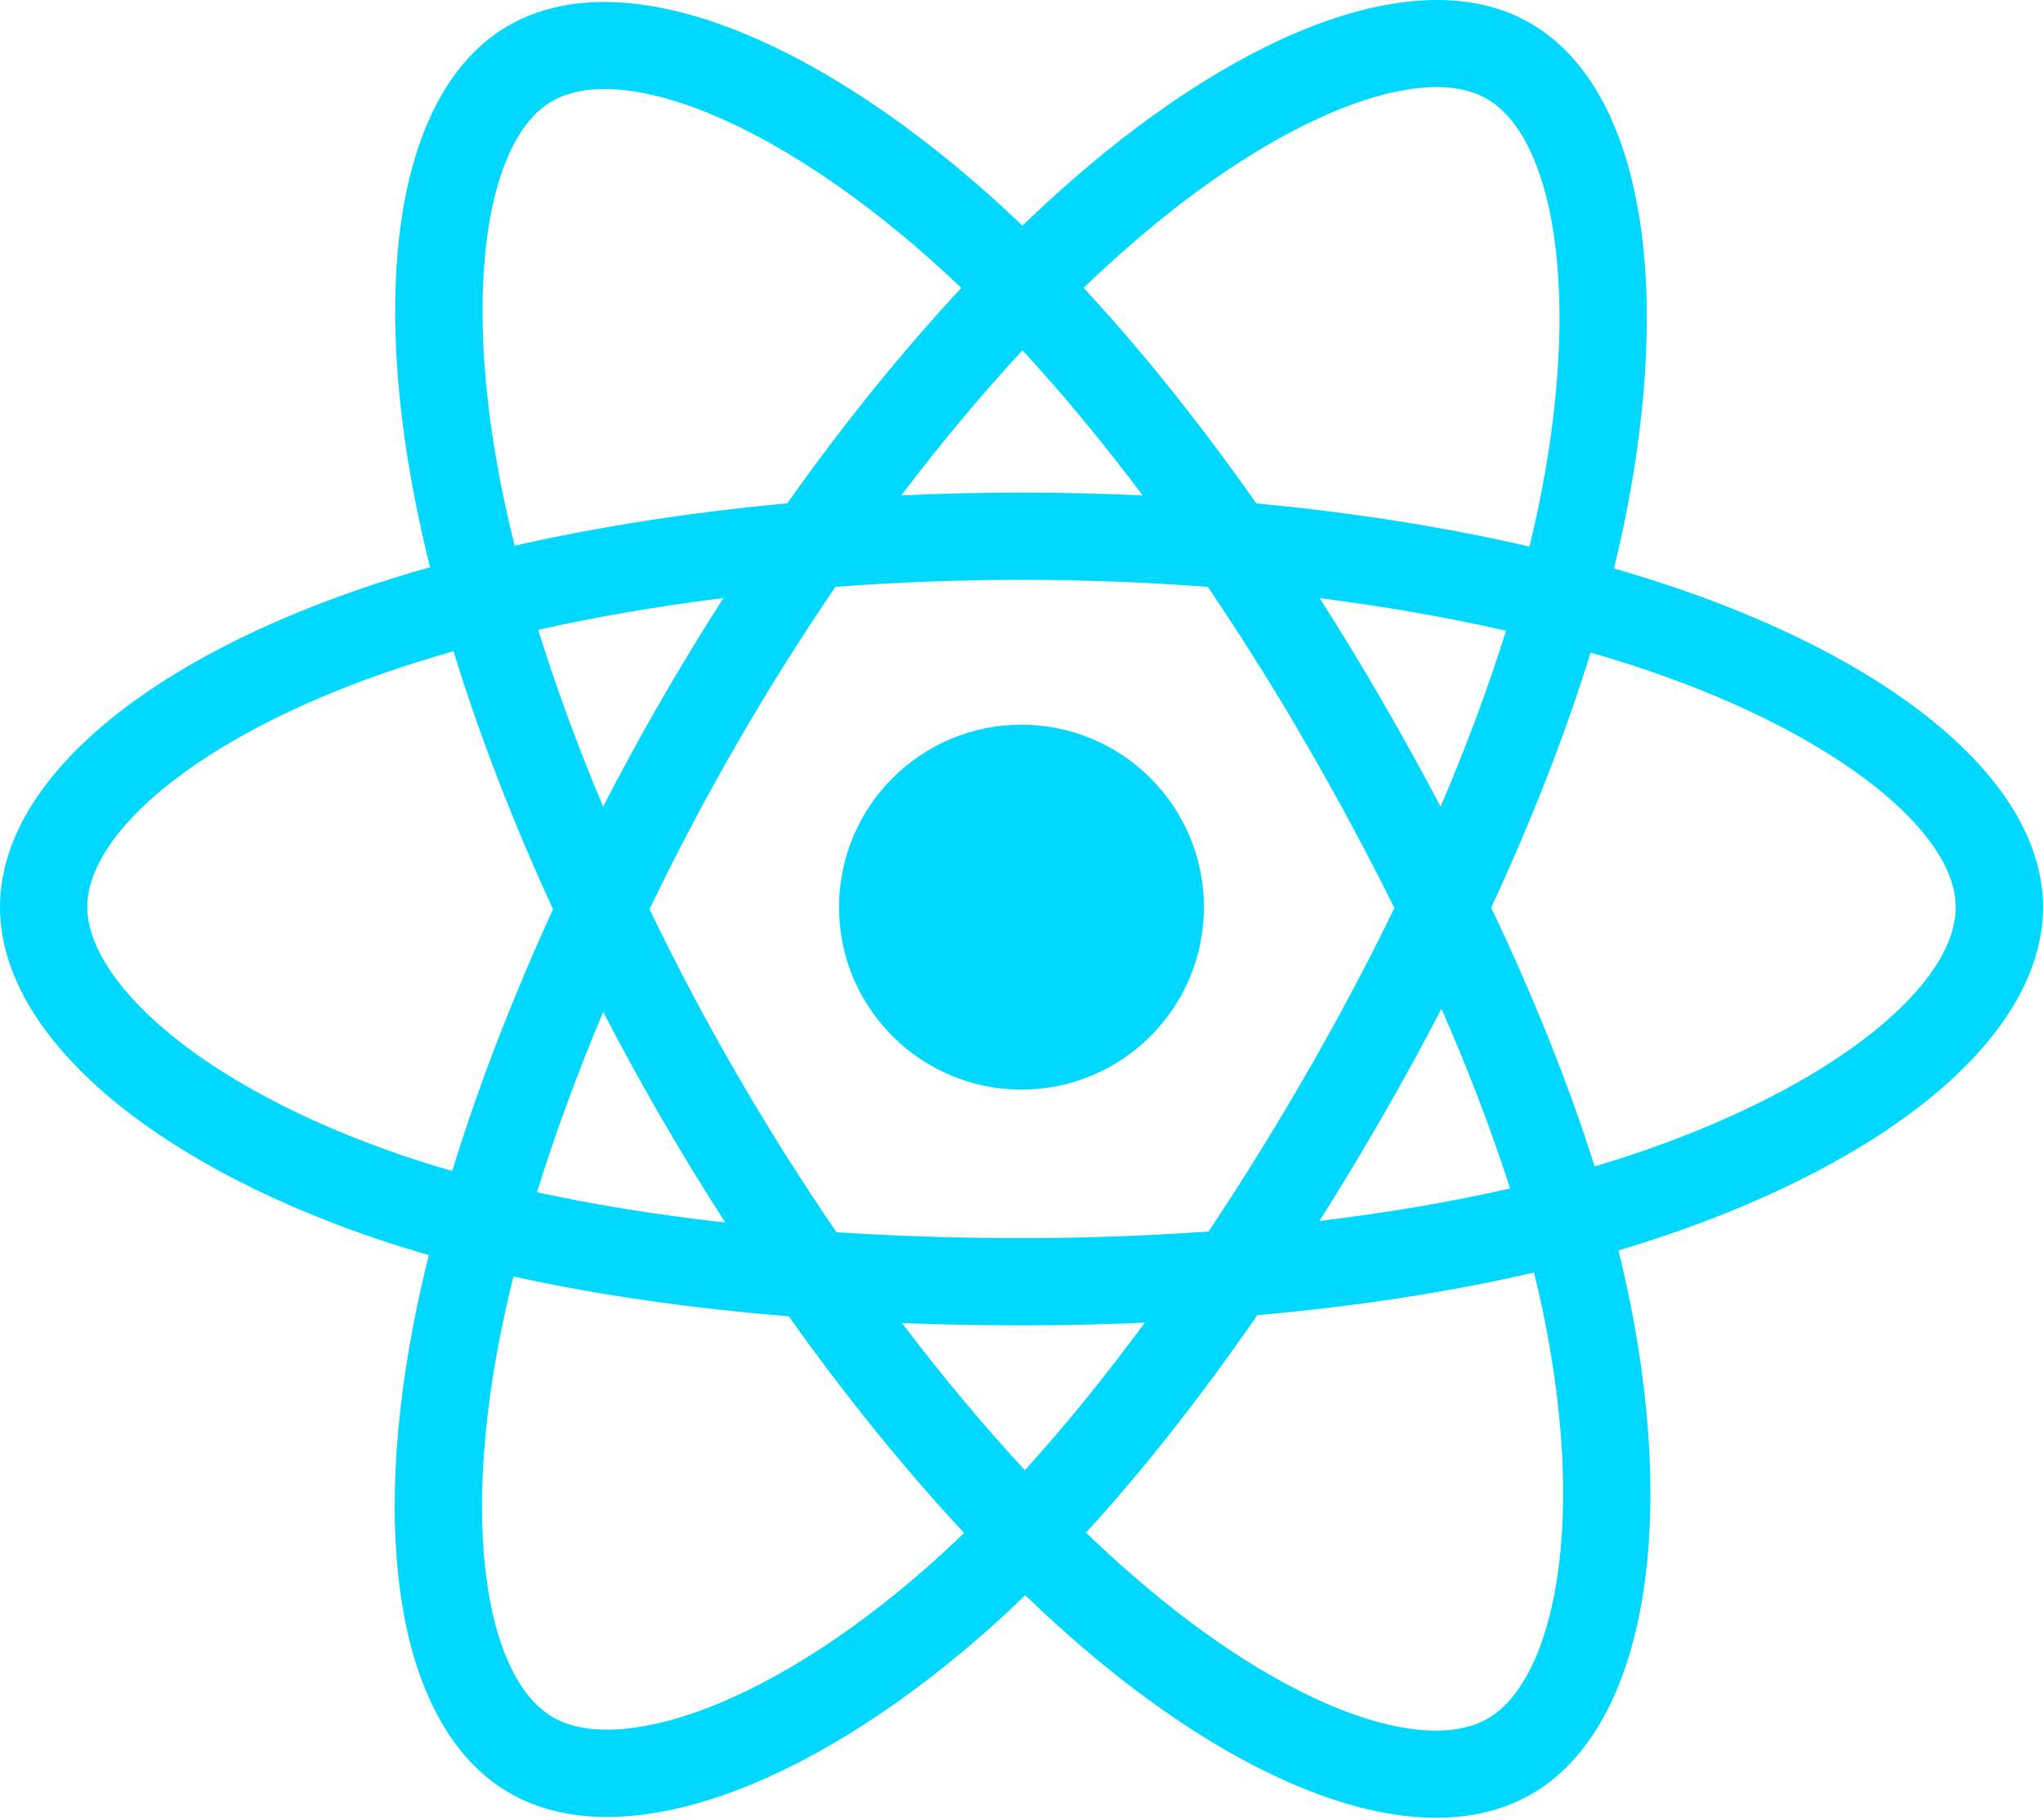
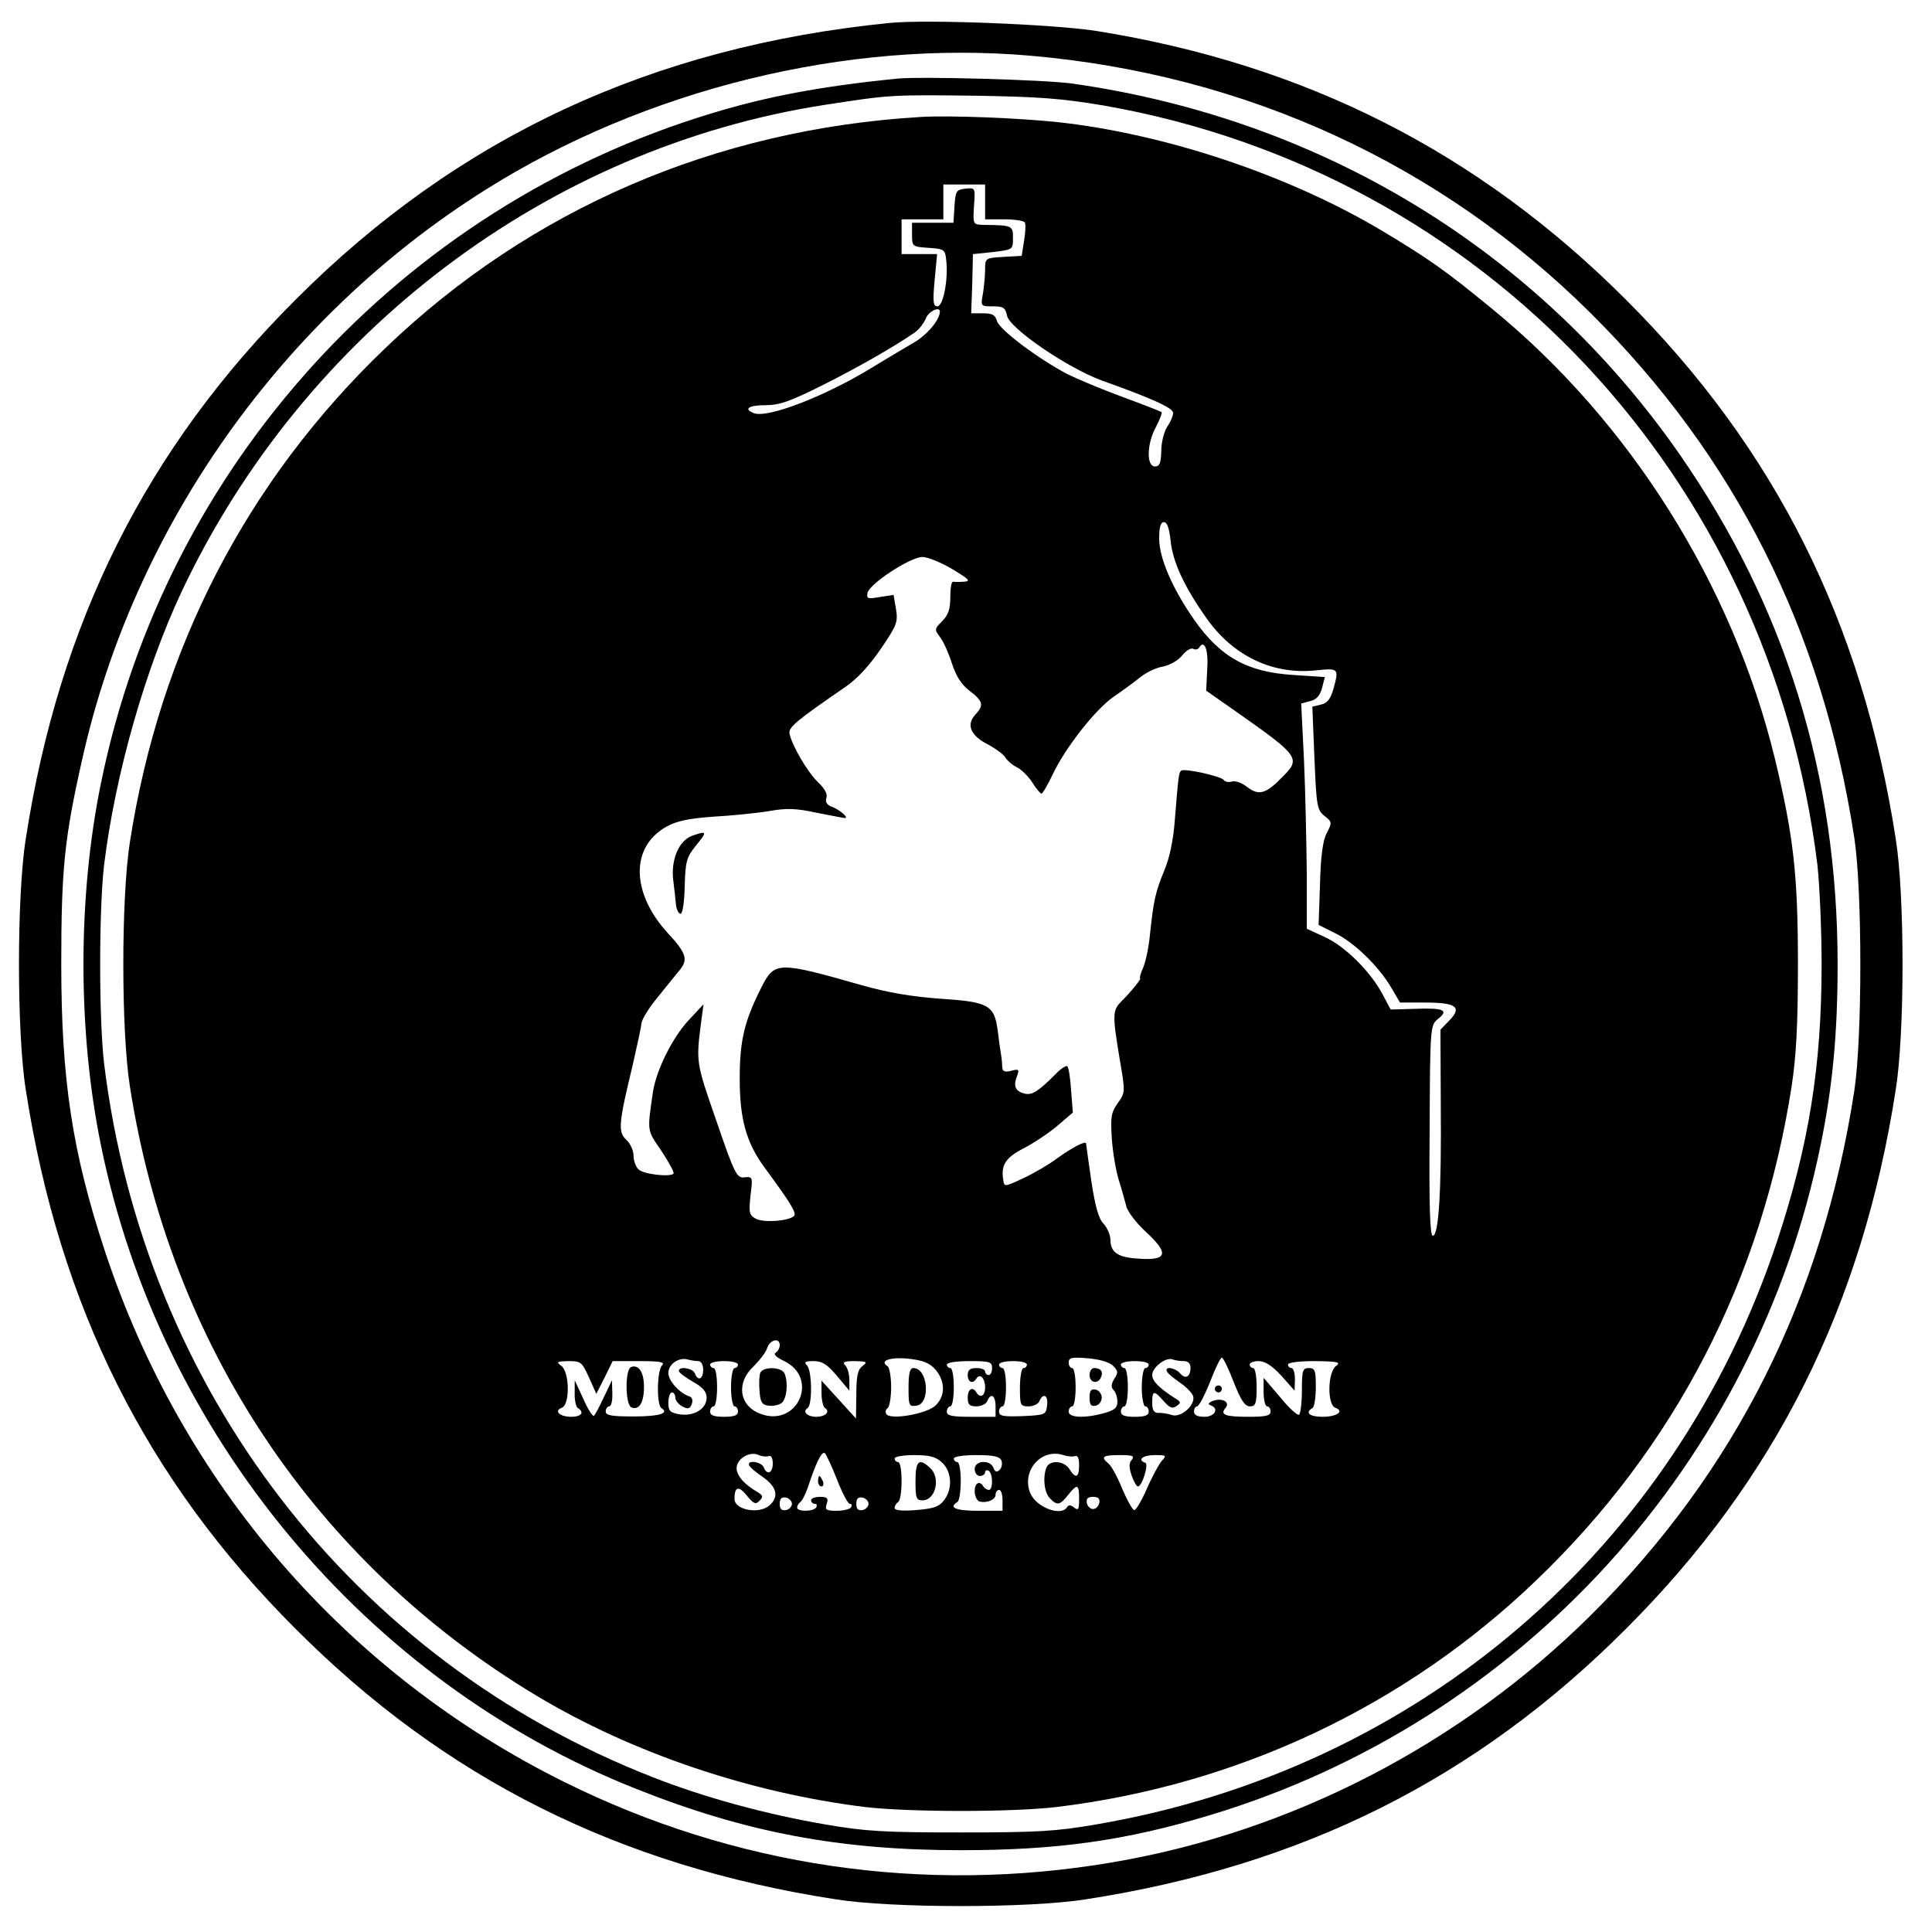
- <svg xmlns="http://www.w3.org/2000/svg" aria-hidden="true" role="img" class="iconify iconify--logos" width="35.93" height="32" preserveAspectRatio="xMidYMid meet" viewBox="0 0 256 228">
-   <path fill="#00D8FF" d="M210.483 73.824a171.49 171.49 0 0 0-8.24-2.597c.465-1.9.893-3.777 1.273-5.621c6.238-30.281 2.16-54.676-11.769-62.708c-13.355-7.7-35.196.329-57.254 19.526a171.23 171.23 0 0 0-6.375 5.848a155.866 155.866 0 0 0-4.241-3.917C100.759 3.829 77.587-4.822 63.673 3.233C50.33 10.957 46.379 33.89 51.995 62.588a170.974 170.974 0 0 0 1.892 8.48c-3.28.932-6.445 1.924-9.474 2.98C17.309 83.498 0 98.307 0 113.668c0 15.865 18.582 31.778 46.812 41.427a145.52 145.52 0 0 0 6.921 2.165a167.467 167.467 0 0 0-2.01 9.138c-5.354 28.2-1.173 50.591 12.134 58.266c13.744 7.926 36.812-.22 59.273-19.855a145.567 145.567 0 0 0 5.342-4.923a168.064 168.064 0 0 0 6.92 6.314c21.758 18.722 43.246 26.282 56.54 18.586c13.731-7.949 18.194-32.003 12.4-61.268a145.016 145.016 0 0 0-1.535-6.842c1.62-.48 3.21-.974 4.76-1.488c29.348-9.723 48.443-25.443 48.443-41.52c0-15.417-17.868-30.326-45.517-39.844Zm-6.365 70.984c-1.4.463-2.836.91-4.3 1.345c-3.24-10.257-7.612-21.163-12.963-32.432c5.106-11 9.31-21.767 12.459-31.957c2.619.758 5.16 1.557 7.61 2.4c23.69 8.156 38.14 20.213 38.14 29.504c0 9.896-15.606 22.743-40.946 31.14Zm-10.514 20.834c2.562 12.94 2.927 24.64 1.23 33.787c-1.524 8.219-4.59 13.698-8.382 15.893c-8.067 4.67-25.32-1.4-43.927-17.412a156.726 156.726 0 0 1-6.437-5.87c7.214-7.889 14.423-17.06 21.459-27.246c12.376-1.098 24.068-2.894 34.671-5.345a134.17 134.17 0 0 1 1.386 6.193ZM87.276 214.515c-7.882 2.783-14.16 2.863-17.955.675c-8.075-4.657-11.432-22.636-6.853-46.752a156.923 156.923 0 0 1 1.869-8.499c10.486 2.32 22.093 3.988 34.498 4.994c7.084 9.967 14.501 19.128 21.976 27.15a134.668 134.668 0 0 1-4.877 4.492c-9.933 8.682-19.886 14.842-28.658 17.94ZM50.35 144.747c-12.483-4.267-22.792-9.812-29.858-15.863c-6.35-5.437-9.555-10.836-9.555-15.216c0-9.322 13.897-21.212 37.076-29.293c2.813-.98 5.757-1.905 8.812-2.773c3.204 10.42 7.406 21.315 12.477 32.332c-5.137 11.18-9.399 22.249-12.634 32.792a134.718 134.718 0 0 1-6.318-1.979Zm12.378-84.26c-4.811-24.587-1.616-43.134 6.425-47.789c8.564-4.958 27.502 2.111 47.463 19.835a144.318 144.318 0 0 1 3.841 3.545c-7.438 7.987-14.787 17.08-21.808 26.988c-12.04 1.116-23.565 2.908-34.161 5.309a160.342 160.342 0 0 1-1.76-7.887Zm110.427 27.268a347.8 347.8 0 0 0-7.785-12.803c8.168 1.033 15.994 2.404 23.343 4.08c-2.206 7.072-4.956 14.465-8.193 22.045a381.151 381.151 0 0 0-7.365-13.322Zm-45.032-43.861c5.044 5.465 10.096 11.566 15.065 18.186a322.04 322.04 0 0 0-30.257-.006c4.974-6.559 10.069-12.652 15.192-18.18ZM82.802 87.83a323.167 323.167 0 0 0-7.227 13.238c-3.184-7.553-5.909-14.98-8.134-22.152c7.304-1.634 15.093-2.97 23.209-3.984a321.524 321.524 0 0 0-7.848 12.897Zm8.081 65.352c-8.385-.936-16.291-2.203-23.593-3.793c2.26-7.3 5.045-14.885 8.298-22.6a321.187 321.187 0 0 0 7.257 13.246c2.594 4.48 5.28 8.868 8.038 13.147Zm37.542 31.03c-5.184-5.592-10.354-11.779-15.403-18.433c4.902.192 9.899.29 14.978.29c5.218 0 10.376-.117 15.453-.343c-4.985 6.774-10.018 12.97-15.028 18.486Zm52.198-57.817c3.422 7.8 6.306 15.345 8.596 22.52c-7.422 1.694-15.436 3.058-23.88 4.071a382.417 382.417 0 0 0 7.859-13.026a347.403 347.403 0 0 0 7.425-13.565Zm-16.898 8.101a358.557 358.557 0 0 1-12.281 19.815a329.4 329.4 0 0 1-23.444.823c-7.967 0-15.716-.248-23.178-.732a310.202 310.202 0 0 1-12.513-19.846h.001a307.41 307.41 0 0 1-10.923-20.627a310.278 310.278 0 0 1 10.89-20.637l-.001.001a307.318 307.318 0 0 1 12.413-19.761c7.613-.576 15.42-.876 23.31-.876H128c7.926 0 15.743.303 23.354.883a329.357 329.357 0 0 1 12.335 19.695a358.489 358.489 0 0 1 11.036 20.54a329.472 329.472 0 0 1-11 20.722Zm22.56-122.124c8.572 4.944 11.906 24.881 6.52 51.026c-.344 1.668-.73 3.367-1.15 5.09c-10.622-2.452-22.155-4.275-34.23-5.408c-7.034-10.017-14.323-19.124-21.64-27.008a160.789 160.789 0 0 1 5.888-5.4c18.9-16.447 36.564-22.941 44.612-18.3ZM128 90.808c12.625 0 22.86 10.235 22.86 22.86s-10.235 22.86-22.86 22.86s-22.86-10.235-22.86-22.86s10.235-22.86 22.86-22.86Z" />
+ <svg xmlns="http://www.w3.org/2000/svg" version="1.0" width="553pt" height="555pt" viewBox="0 0 553 555" preserveAspectRatio="xMidYMid meet">
+   <g transform="translate(0,555) scale(0.1,-0.1)" fill="#000000" stroke="none">
+     <path d="M2555 5484 c-682 -68 -1240 -328 -1705 -794 -430 -429 -680 -929 -776 -1550 -26 -162 -26 -558 0 -720 96 -621 346 -1121 776 -1550 429 -430 929 -680 1550 -776 162 -26 558 -26 720 0 621 96 1121 346 1550 776 430 429 680 929 776 1550 26 162 26 558 0 720 -96 621 -346 1121 -776 1550 -423 423 -920 675 -1520 771 -120 19 -490 34 -595 23z m405 -94 c619 -54 1177 -310 1610 -740 414 -411 665 -909 757 -1507 23 -152 23 -574 0 -726 -92 -598 -343 -1096 -757 -1507 -374 -371 -861 -623 -1375 -710 -540 -92 -1085 -12 -1574 231 -629 312 -1100 857 -1321 1529 -92 280 -124 488 -124 820 0 273 9 362 60 588 149 669 575 1270 1159 1637 459 289 1037 431 1565 385z" />
+     <path d="M2575 5324 c-216 -22 -372 -51 -532 -100 -892 -270 -1567 -1010 -1753 -1924 -67 -327 -67 -713 0 -1040 169 -831 759 -1541 1538 -1849 314 -125 584 -176 932 -176 280 0 475 28 717 101 892 269 1567 1010 1753 1924 35 170 49 323 49 520 0 543 -150 1027 -454 1465 -407 585 -1027 963 -1745 1065 -79 11 -436 21 -505 14z m595 -77 c1093 -191 1914 -1066 2051 -2182 6 -55 12 -183 12 -285 0 -295 -37 -521 -128 -796 -294 -885 -1032 -1517 -1956 -1675 -116 -20 -168 -23 -389 -23 -221 0 -273 3 -389 23 -170 29 -349 78 -494 135 -866 338 -1463 1115 -1578 2051 -15 129 -15 441 0 570 32 261 118 562 223 786 352 745 1052 1275 1849 1398 188 29 190 29 434 26 181 -3 246 -8 365 -28z" />
+     <path d="M2645 5214 c-589 -35 -1121 -264 -1538 -664 -398 -381 -648 -864 -734 -1420 -25 -161 -25 -539 0 -700 115 -743 532 -1369 1168 -1751 275 -165 613 -279 944 -320 129 -15 421 -15 550 0 521 63 1002 290 1378 651 398 381 648 864 734 1420 13 86 18 175 18 350 0 260 -13 369 -66 590 -122 501 -417 970 -814 1294 -134 110 -181 143 -318 225 -268 159 -619 276 -927 310 -113 12 -311 20 -395 15z m185 -244 l0 -50 54 0 c30 0 57 -4 60 -9 3 -4 2 -28 -2 -52 l-7 -44 -53 -3 c-51 -3 -52 -4 -52 -35 0 -18 -3 -49 -6 -69 -7 -38 -7 -38 28 -38 31 0 36 -4 41 -27 8 -37 174 -150 272 -186 146 -52 205 -79 205 -93 0 -8 -7 -26 -17 -40 -9 -14 -17 -45 -17 -70 -1 -35 -5 -44 -18 -44 -25 0 -24 65 3 114 11 21 18 40 16 42 -2 2 -53 22 -113 44 -60 22 -131 52 -159 66 -85 45 -195 128 -201 152 -5 17 -13 22 -40 22 l-34 0 3 85 2 85 58 6 c57 7 57 7 57 40 0 36 -1 37 -85 38 -30 1 -30 1 -27 54 4 53 4 53 -25 50 -26 -3 -28 -7 -31 -50 l-3 -48 -60 0 -59 0 0 -34 c0 -34 1 -35 48 -38 44 -3 47 -5 50 -33 7 -55 -8 -135 -25 -135 -12 0 -14 12 -8 75 l7 75 -51 0 -51 0 0 50 0 50 60 0 60 0 0 50 0 50 60 0 60 0 0 -50z m-130 -315 c0 -24 -38 -69 -78 -91 -26 -15 -79 -47 -117 -70 -134 -82 -299 -146 -339 -131 -31 12 -16 23 33 23 40 0 71 11 163 57 104 52 210 113 266 152 13 9 27 28 32 41 8 20 40 35 40 19z m663 -659 c6 -61 40 -133 103 -222 76 -108 189 -162 311 -150 70 7 70 7 53 -55 -8 -27 -17 -39 -35 -43 l-25 -6 6 -148 c6 -137 7 -148 29 -166 22 -17 22 -19 6 -50 -11 -21 -17 -66 -19 -147 l-4 -116 46 -23 c55 -26 126 -95 162 -156 l26 -44 72 0 c89 0 107 -13 70 -51 l-26 -27 1 -221 c2 -245 -6 -371 -23 -371 -8 0 -11 86 -9 302 1 299 2 303 24 321 32 25 17 32 -64 29 l-72 -2 -24 45 c-34 64 -108 138 -167 164 l-50 23 0 161 c-1 89 -4 235 -8 324 l-8 162 26 7 c18 4 28 16 34 38 l8 31 -90 6 c-132 8 -210 51 -285 158 -63 90 -101 178 -101 234 0 33 4 47 14 47 9 0 15 -18 19 -54z m-627 -81 c48 -29 54 -35 33 -36 -13 -1 -27 -1 -31 0 -5 0 -8 -19 -8 -44 0 -35 -6 -52 -23 -69 -23 -23 -23 -24 -6 -47 10 -13 25 -47 34 -76 12 -36 27 -60 51 -78 39 -30 41 -41 15 -69 -26 -29 -12 -60 38 -85 22 -12 44 -28 49 -37 5 -8 19 -21 33 -28 13 -6 33 -26 44 -43 11 -18 23 -32 27 -33 3 0 17 24 31 53 35 76 124 190 177 226 25 17 59 42 75 55 17 14 46 28 65 31 20 4 44 17 56 32 11 14 26 23 32 19 6 -3 13 -2 17 4 15 24 27 -6 23 -63 l-3 -61 90 -63 c179 -126 183 -132 127 -187 -46 -47 -66 -52 -99 -27 -15 12 -34 19 -44 16 -9 -3 -20 -1 -23 4 -7 11 -115 35 -123 27 -7 -6 -8 -19 -18 -141 -4 -57 -15 -109 -30 -145 -26 -62 -31 -88 -41 -180 -3 -36 -12 -80 -19 -97 -8 -18 -12 -33 -10 -33 6 0 -25 -38 -52 -65 -27 -27 -28 -37 -7 -164 17 -99 17 -99 -5 -130 -19 -27 -21 -39 -17 -103 3 -40 12 -93 20 -118 8 -25 17 -58 21 -73 3 -16 28 -49 55 -74 72 -66 64 -86 -28 -78 -52 4 -72 19 -72 53 0 14 -9 35 -20 47 -14 14 -24 50 -35 123 -8 56 -15 104 -15 107 0 9 -36 -9 -81 -41 -25 -19 -70 -45 -100 -59 -54 -25 -54 -25 -57 -4 -7 43 7 64 62 92 30 16 73 45 96 65 l42 36 -5 63 c-2 35 -7 67 -11 70 -3 3 -19 -7 -34 -23 -48 -48 -66 -60 -87 -56 -27 6 -35 21 -24 49 8 21 6 23 -16 17 -20 -5 -25 -2 -26 12 0 11 -2 28 -4 39 -2 11 -6 41 -9 66 -10 72 -27 81 -164 90 -82 6 -150 17 -227 39 -242 69 -250 68 -288 -7 -49 -97 -62 -152 -62 -263 0 -114 19 -182 70 -252 78 -106 94 -133 86 -141 -15 -15 -87 -20 -110 -8 -19 11 -20 17 -15 67 7 53 6 54 -17 52 -22 -3 -28 7 -81 162 -59 170 -59 167 -43 290 l6 45 -42 -45 c-47 -50 -93 -143 -103 -205 -17 -117 -18 -110 24 -171 21 -32 37 -61 35 -65 -7 -11 -83 -3 -100 11 -8 7 -15 25 -15 40 0 15 -9 35 -21 46 -24 22 -22 47 18 212 13 57 25 112 26 123 1 11 22 45 47 75 25 31 53 66 64 79 23 29 17 48 -36 105 -106 116 -107 249 -2 306 29 16 64 23 134 28 52 3 124 10 159 16 51 9 79 8 138 -5 42 -8 77 -15 80 -15 12 0 -12 22 -34 31 -17 6 -23 14 -19 27 4 11 -5 27 -25 46 -29 28 -74 104 -81 139 -3 18 20 37 161 134 35 24 70 63 102 110 45 66 49 76 43 113 l-7 41 -39 -6 c-35 -6 -39 -5 -36 11 4 26 123 104 158 104 15 0 54 -16 86 -35z m-496 -2229 c0 -8 -5 -18 -12 -22 -7 -4 2 -13 23 -23 106 -50 38 -196 -70 -151 -58 24 -66 88 -17 134 18 18 37 42 40 54 8 24 36 30 36 8z m-234 -46 c8 0 14 -10 14 -25 0 -27 -15 -34 -24 -10 -6 15 -46 21 -46 7 0 -5 18 -18 40 -31 29 -16 40 -29 40 -46 0 -32 -36 -54 -77 -48 -28 5 -33 9 -33 34 0 16 5 29 10 29 6 0 10 -7 10 -15 0 -8 9 -19 20 -25 16 -9 22 -7 27 6 4 10 2 19 -5 22 -29 9 -62 45 -62 68 0 26 32 47 58 38 8 -2 20 -4 28 -4z m682 -25 c28 -34 28 -76 -1 -103 -26 -24 -130 -42 -141 -24 -3 6 -2 13 4 17 5 3 10 30 10 60 0 30 -5 57 -10 60 -25 16 6 27 59 22 44 -5 61 -12 79 -32z m510 11 c14 -14 15 -19 3 -37 -9 -15 -10 -24 -2 -32 6 -6 11 -21 11 -34 0 -17 -8 -24 -37 -32 -56 -16 -103 -14 -103 4 0 8 5 15 10 15 6 0 10 25 10 55 0 30 -4 55 -10 55 -5 0 -10 7 -10 16 0 14 9 16 56 12 33 -3 62 -11 72 -22z m203 14 c12 0 19 -7 19 -19 0 -27 -15 -34 -30 -16 -14 16 -44 21 -38 6 2 -6 19 -20 38 -33 19 -13 36 -31 38 -40 5 -26 -36 -61 -61 -53 -12 4 -30 7 -39 6 -13 0 -18 8 -18 30 0 35 5 36 33 4 17 -19 25 -23 37 -14 13 9 13 12 -4 22 -47 30 -66 50 -66 67 0 22 39 52 58 45 8 -3 22 -5 33 -5z m143 -60 c21 -53 32 -70 47 -70 16 0 19 8 19 55 0 30 -4 55 -10 55 -5 0 -10 5 -10 10 0 6 12 10 26 10 18 0 38 -13 65 -42 l38 -43 1 33 c0 17 -4 32 -10 32 -5 0 -10 5 -10 10 0 6 32 10 78 10 66 -1 75 -3 60 -14 -24 -18 -26 -111 -2 -120 27 -10 5 -26 -37 -26 -37 0 -51 12 -29 25 6 3 10 31 10 61 0 47 -2 54 -20 54 -18 0 -20 -7 -20 -64 0 -36 -4 -67 -8 -70 -5 -3 -30 20 -55 51 l-47 55 0 -41 c0 -23 5 -41 10 -41 6 0 10 -7 10 -15 0 -12 -14 -15 -63 -15 -69 0 -83 6 -66 26 14 17 -12 30 -38 19 -12 -5 -14 -9 -5 -12 25 -9 12 -33 -18 -33 -20 0 -30 5 -30 15 0 8 4 15 9 15 5 0 22 32 37 70 15 39 30 70 34 70 4 0 19 -31 34 -70z m-1852 13 l21 -47 24 47 23 47 77 0 c60 0 74 -3 65 -12 -15 -15 -16 -114 -2 -123 24 -15 -6 -24 -80 -24 -63 0 -80 3 -80 14 0 8 5 15 10 15 6 0 10 17 9 38 l-1 37 -23 -48 c-12 -26 -25 -51 -29 -54 -3 -3 -17 18 -30 48 l-25 54 0 -37 c-1 -20 4 -40 9 -43 20 -12 10 -25 -19 -25 -33 0 -51 17 -27 26 24 9 22 102 -1 120 -16 12 -14 13 20 14 36 0 39 -3 59 -47z m428 37 c0 -5 -4 -10 -10 -10 -5 0 -10 -25 -10 -55 0 -30 5 -55 10 -55 6 0 10 -7 10 -15 0 -11 -11 -15 -40 -15 -29 0 -40 4 -40 15 0 8 5 15 10 15 6 0 10 25 10 55 0 30 -4 55 -10 55 -5 0 -10 5 -10 10 0 6 18 10 40 10 22 0 40 -4 40 -10z m284 -32 l36 -43 0 31 c0 16 -5 35 -12 42 -9 9 -3 12 28 12 34 -1 37 -2 22 -14 -14 -10 -18 -29 -18 -82 l-1 -69 -49 54 -50 55 0 -37 c0 -19 5 -39 10 -42 16 -10 1 -25 -25 -25 -26 0 -41 15 -25 25 14 9 13 108 -2 123 -9 9 -5 12 19 12 25 0 39 -9 67 -42z m446 22 c0 -11 -4 -20 -10 -20 -5 0 -10 5 -10 10 0 6 -11 10 -25 10 -18 0 -25 -5 -25 -20 0 -21 15 -27 25 -10 10 16 25 1 25 -26 0 -24 -14 -32 -25 -14 -11 18 -25 10 -25 -15 0 -20 5 -25 25 -25 14 0 28 7 31 15 10 25 24 17 24 -15 l0 -30 -70 0 c-56 0 -70 3 -70 15 0 8 5 15 10 15 6 0 10 25 10 55 0 30 -4 55 -10 55 -5 0 -10 5 -10 10 0 6 28 10 65 10 58 0 65 -2 65 -20z m100 10 c0 -5 -4 -10 -10 -10 -5 0 -10 -25 -10 -55 0 -52 1 -55 25 -55 14 0 28 7 31 15 10 25 26 17 22 -12 -3 -27 -5 -28 -70 -31 -56 -2 -68 0 -68 13 0 8 5 15 10 15 6 0 10 25 10 55 0 30 -4 55 -10 55 -5 0 -10 5 -10 10 0 6 18 10 40 10 22 0 40 -4 40 -10z m350 0 c0 -5 -4 -10 -10 -10 -5 0 -10 -25 -10 -55 0 -30 5 -55 10 -55 6 0 10 -7 10 -15 0 -11 -11 -15 -40 -15 -29 0 -40 4 -40 15 0 8 5 15 10 15 6 0 10 25 10 55 0 30 -4 55 -10 55 -5 0 -10 5 -10 10 0 6 18 10 40 10 22 0 40 -4 40 -10z m-1092 -263 c7 3 12 -5 12 -21 0 -28 -17 -35 -26 -11 -7 16 -48 22 -42 6 2 -6 19 -20 38 -33 41 -28 49 -57 21 -82 -29 -27 -101 -14 -101 18 0 36 12 39 36 9 19 -23 25 -26 36 -14 11 11 10 15 -6 25 -42 24 -65 53 -59 76 7 25 41 41 63 30 8 -4 21 -5 28 -3z m196 -66 c15 -39 32 -71 37 -71 6 0 7 -4 4 -10 -3 -5 -22 -10 -41 -10 -31 0 -35 3 -29 20 5 16 2 20 -19 20 -14 0 -26 -4 -26 -10 0 -5 5 -10 11 -10 5 0 7 -4 4 -10 -8 -13 -55 -13 -55 -1 0 6 4 12 9 16 5 3 15 22 22 43 22 67 39 103 48 98 4 -3 20 -37 35 -75z m684 66 c8 3 12 -6 12 -26 0 -36 -10 -40 -28 -11 -15 24 -57 27 -66 4 -11 -29 -6 -72 10 -88 21 -22 29 -20 52 9 27 34 32 32 32 -11 0 -30 -2 -34 -14 -25 -10 8 -16 9 -21 1 -17 -27 -88 0 -105 40 -27 64 31 131 95 110 11 -4 26 -5 33 -3z m-381 -19 c28 -27 30 -77 4 -109 -14 -18 -31 -23 -80 -27 -39 -3 -61 -1 -61 6 0 6 5 14 10 17 6 3 10 31 10 61 0 30 -4 54 -10 54 -5 0 -10 5 -10 10 0 6 26 10 57 10 44 0 62 -5 80 -22z m170 6 c3 -8 1 -20 -5 -26 -8 -8 -13 -7 -18 5 -9 25 -54 22 -54 -3 0 -11 7 -20 15 -20 8 0 15 5 15 11 0 5 5 7 10 4 13 -8 13 -55 1 -55 -6 0 -13 5 -16 10 -11 18 -25 10 -25 -14 0 -13 6 -26 13 -29 20 -6 47 4 47 19 0 8 5 14 10 14 6 0 10 -13 10 -30 l0 -30 -70 0 c-64 0 -86 9 -60 25 6 3 10 31 10 61 0 30 -4 54 -10 54 -5 0 -10 5 -10 10 0 6 28 10 65 10 50 0 67 -4 72 -16z m374 2 c-8 -9 -8 -21 0 -45 6 -17 14 -31 18 -31 12 0 32 65 21 68 -24 8 -7 22 27 22 34 0 35 -1 20 -17 -8 -10 -28 -46 -43 -81 -15 -34 -31 -61 -36 -60 -6 2 -21 31 -35 63 -13 33 -31 65 -39 71 -23 19 -16 24 32 24 38 0 44 -2 35 -14z m-976 -126 c0 -8 -8 -16 -17 -18 -13 -2 -18 3 -18 18 0 15 5 20 18 18 9 -2 17 -10 17 -18z m220 0 c0 -8 -8 -16 -17 -18 -13 -2 -18 3 -18 18 0 15 5 20 18 18 9 -2 17 -10 17 -18z m663 3 c-2 -10 -10 -18 -18 -18 -8 0 -16 8 -18 18 -2 12 3 17 18 17 15 0 20 -5 18 -17z" />
+     <path d="M1988 3149 c-38 -14 -61 -69 -54 -127 3 -26 7 -58 8 -72 2 -14 8 -25 13 -25 6 0 11 34 12 79 2 72 5 83 33 118 33 40 31 42 -12 27z" />
+     <path d="M2184 1606 c-3 -8 -4 -31 -2 -52 2 -32 7 -40 26 -42 13 -2 30 2 38 8 14 13 19 56 8 84 -8 20 -63 21 -70 2z" />
+     <path d="M2610 1564 c0 -52 1 -55 23 -52 41 6 33 108 -9 108 -10 0 -14 -15 -14 -56z" />
+     <path d="M3130 1600 c0 -23 25 -27 33 -6 7 16 -1 26 -20 26 -7 0 -13 -9 -13 -20z" />
+     <path d="M3130 1535 c0 -20 4 -26 18 -23 9 2 17 12 17 23 0 11 -8 21 -17 23 -14 3 -18 -3 -18 -23z" />
+     <path d="M3490 1560 c0 -5 5 -10 10 -10 6 0 10 5 10 10 0 6 -4 10 -10 10 -5 0 -10 -4 -10 -10z" />
+     <path d="M1813 1623 c-18 -7 -17 -109 1 -116 22 -9 36 14 36 59 0 42 -15 65 -37 57z" />
+     <path d="M2350 1295 c0 -8 4 -15 10 -15 5 0 7 7 4 15 -4 8 -8 15 -10 15 -2 0 -4 -7 -4 -15z" />
+     <path d="M2630 1295 c0 -48 2 -55 20 -55 38 0 53 65 22 93 -32 30 -42 21 -42 -38z" />
+   </g>
</svg>
